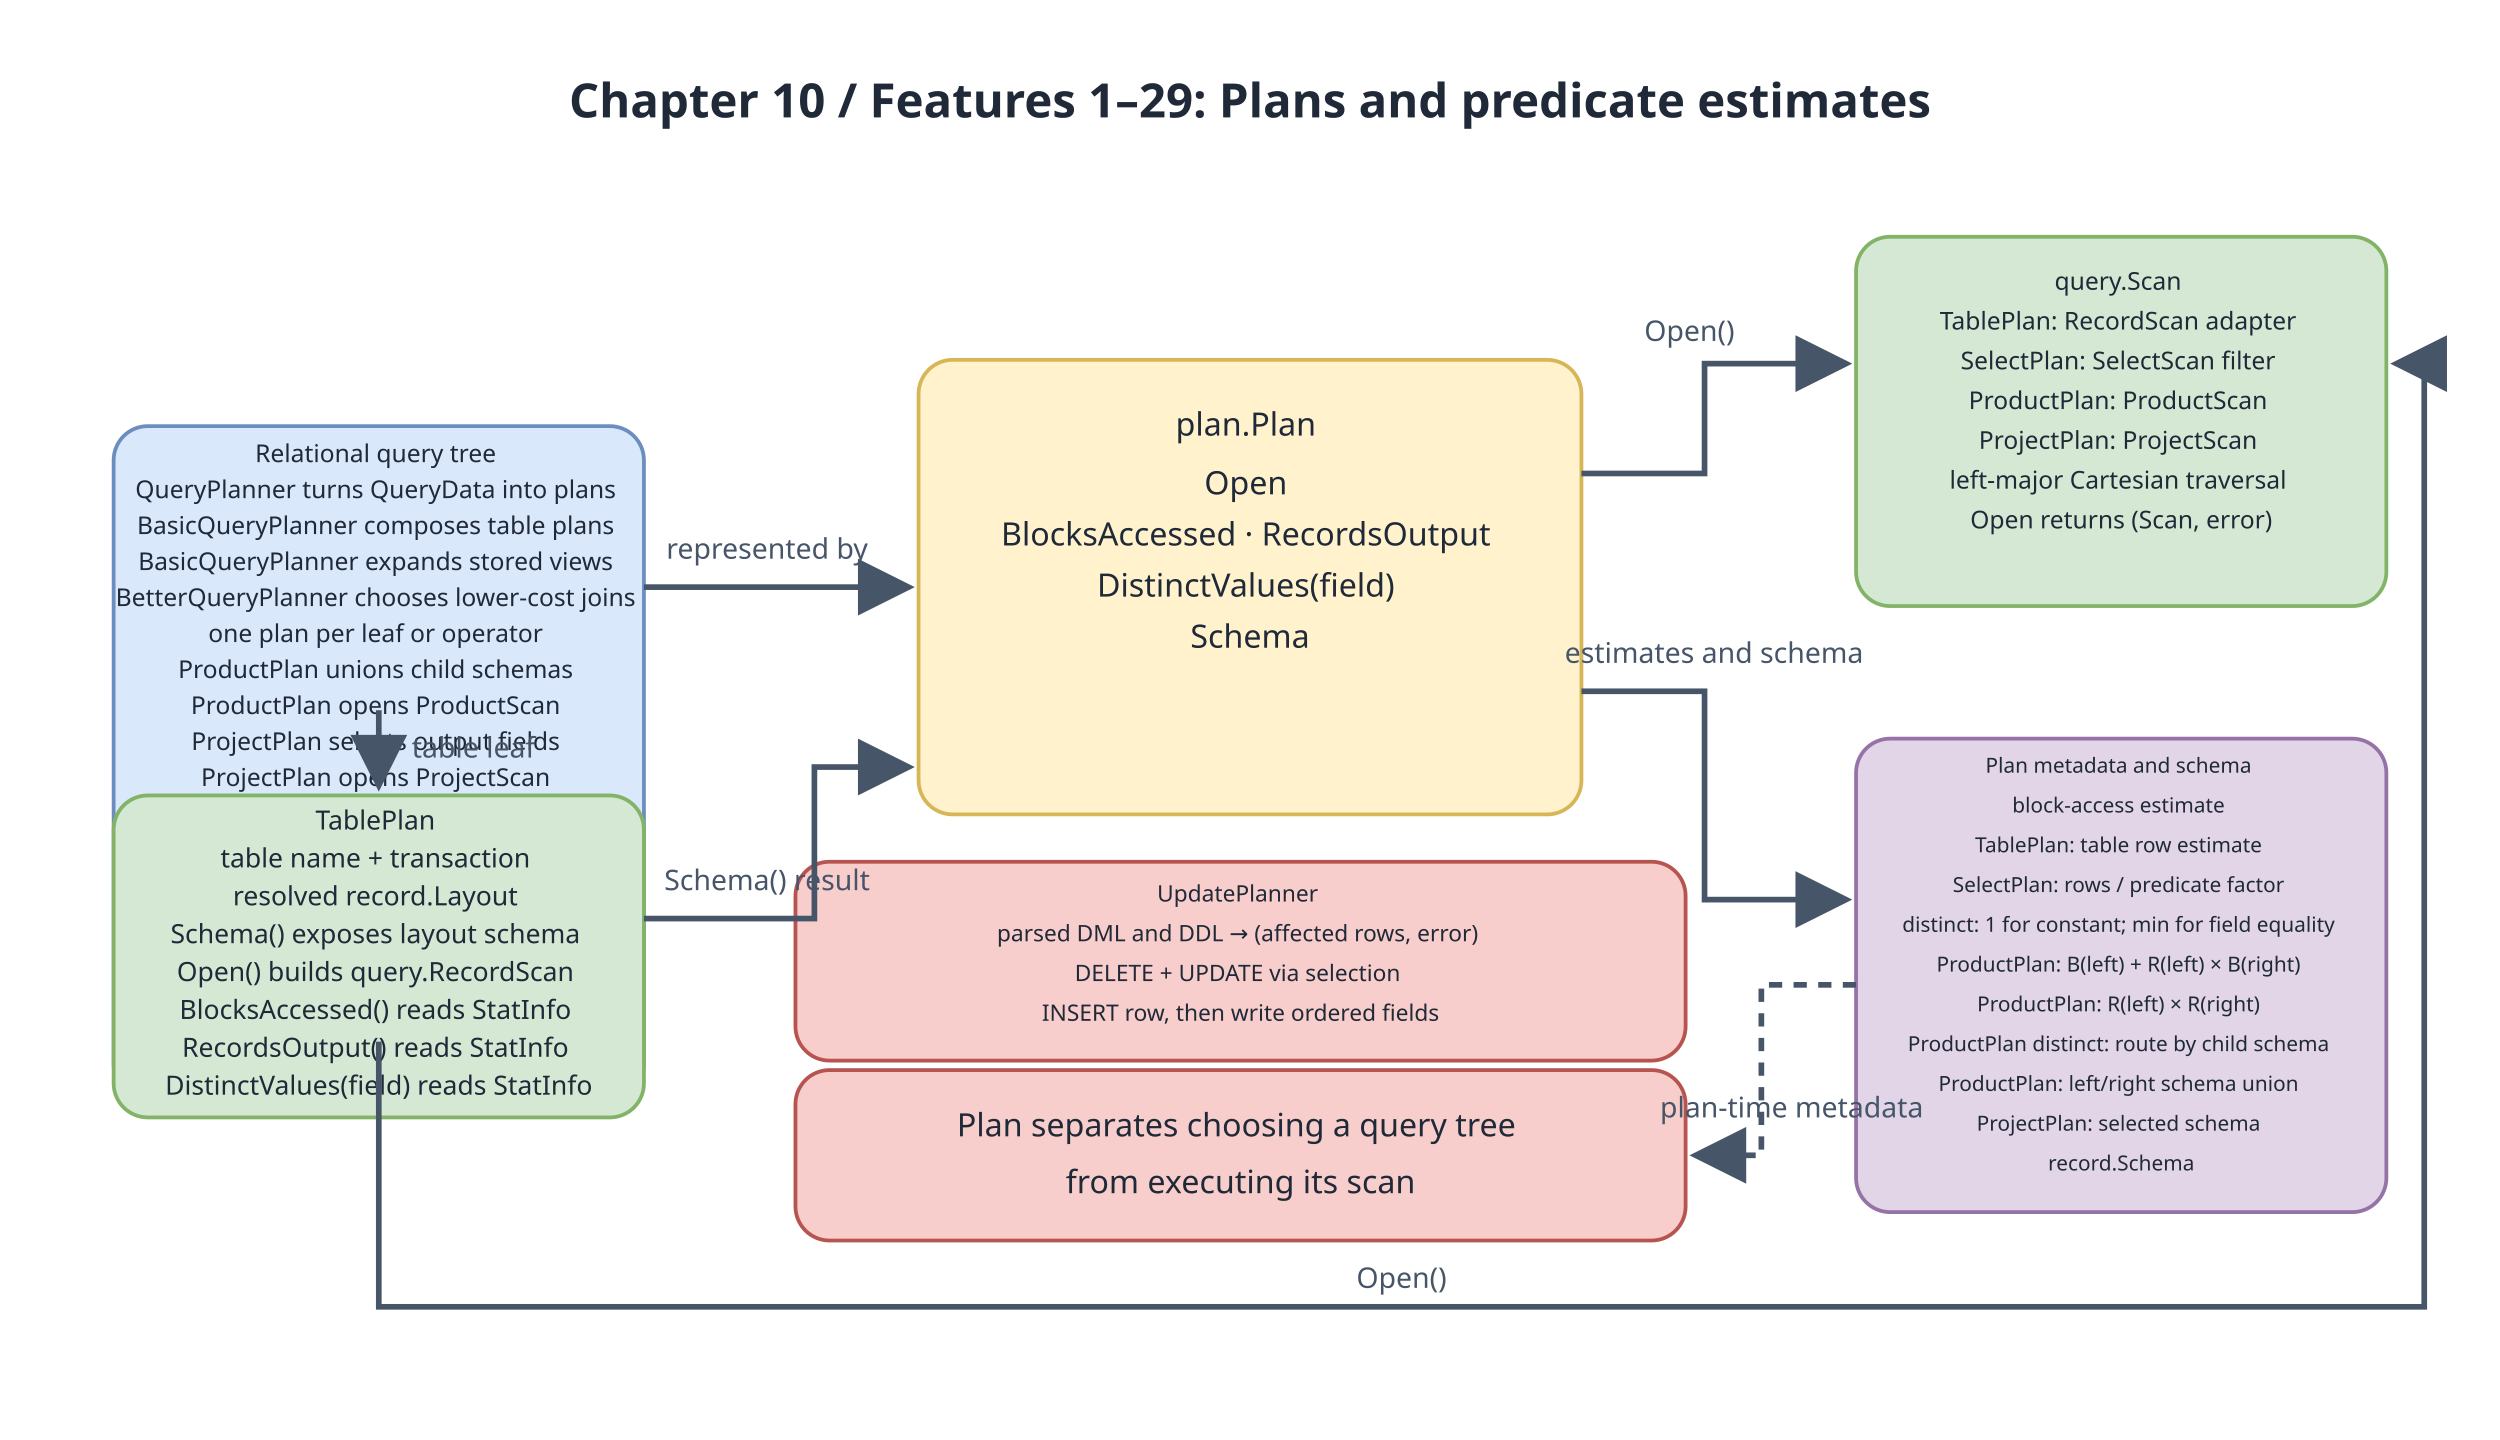
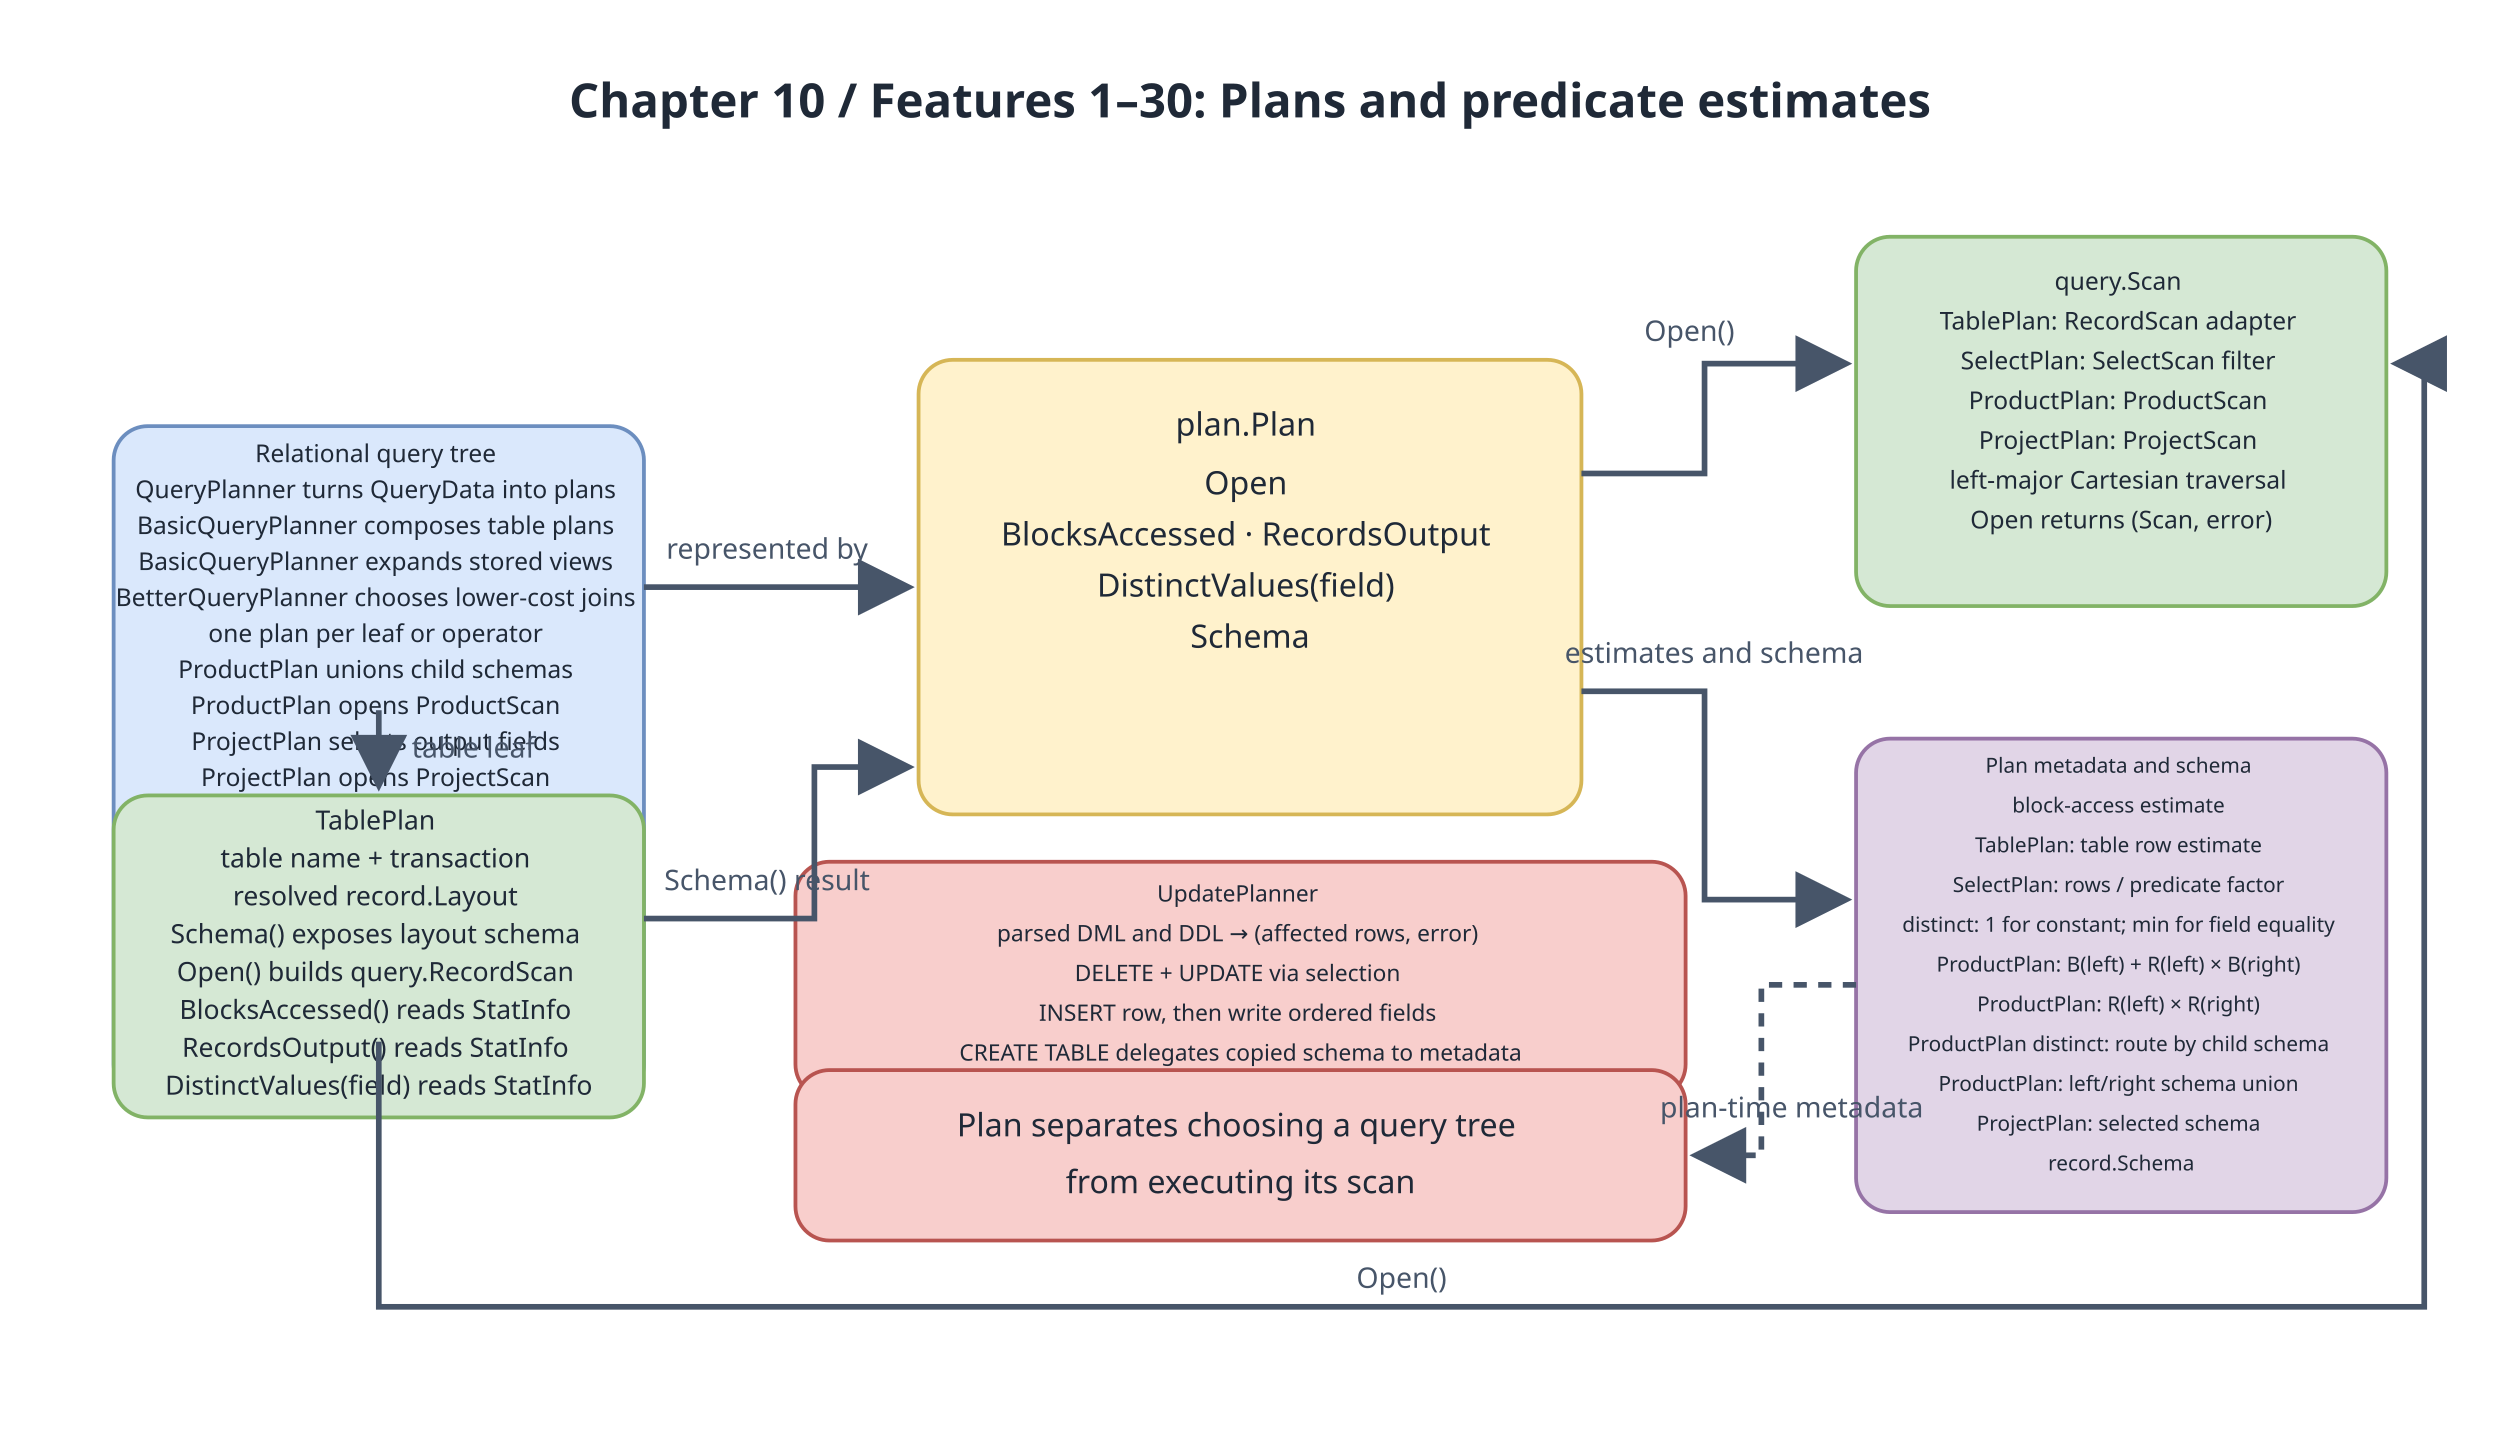
<svg xmlns="http://www.w3.org/2000/svg" width="1320" height="760" viewBox="0 0 1320 760" role="img" aria-labelledby="title description">
  <defs>
    <marker id="arrow" markerWidth="10" markerHeight="10" refX="8" refY="5" orient="auto">
      <path d="M0,0 L10,5 L0,10 z" fill="#475569" />
    </marker>
    <style>.title{font:700 25px sans-serif;fill:#1f2937}.box{stroke-width:2;rx:18;ry:18}.label{font:17px sans-serif;fill:#1f2937;text-anchor:middle}.small{font:15px sans-serif;fill:#475569;text-anchor:middle}.edge{stroke:#475569;stroke-width:3;fill:none;marker-end:url(#arrow)}</style>
  </defs>
-   <text class="title" x="660" y="62" text-anchor="middle">Chapter 10 / Features 1–29: Plans and predicate estimates</text>
+   <text class="title" x="660" y="62" text-anchor="middle">Chapter 10 / Features 1–30: Plans and predicate estimates</text>
  <rect class="box" x="60" y="225" width="280" height="355" fill="#dae8fc" stroke="#6c8ebf" />
  <text class="label" x="200" y="244" style="font-size:13px">
    <tspan x="200">Relational query tree</tspan>
    <tspan x="200" dy="19">QueryPlanner turns QueryData into plans</tspan>
    <tspan x="200" dy="19">BasicQueryPlanner composes table plans</tspan>
    <tspan x="200" dy="19">BasicQueryPlanner expands stored views</tspan>
    <tspan x="200" dy="19">BetterQueryPlanner chooses lower-cost joins</tspan>
    <tspan x="200" dy="19">one plan per leaf or operator</tspan>
    <tspan x="200" dy="19">ProductPlan unions child schemas</tspan>
    <tspan x="200" dy="19">ProductPlan opens ProductScan</tspan>
    <tspan x="200" dy="19">ProjectPlan selects output fields</tspan>
    <tspan x="200" dy="19">ProjectPlan opens ProjectScan</tspan>
    <tspan x="200" dy="19">ProjectPlan delegates block estimate</tspan>
    <tspan x="200" dy="19">ProjectPlan delegates output estimate</tspan>
    <tspan x="200" dy="19">ProjectPlan delegates distinct estimate</tspan>
    <tspan x="200" dy="19">SelectPlan applies predicate</tspan>
    <tspan x="200" dy="19">Schema() preserves child fields</tspan>
    <tspan x="200" dy="19">BlocksAccessed inherits estimate</tspan>
    <tspan x="200" dy="19">RecordsOutput divides by selectivity</tspan>
    <tspan x="200" dy="19">DistinctValues uses equalities</tspan>
  </text>
  <rect class="box" x="60" y="420" width="280" height="170" fill="#d5e8d4" stroke="#82b366" />
  <text class="label" x="200" y="438" style="font-size:14px">
    <tspan x="200">TablePlan</tspan>
    <tspan x="200" dy="20">table name + transaction</tspan>
    <tspan x="200" dy="20">resolved record.Layout</tspan>
    <tspan x="200" dy="20">Schema() exposes layout schema</tspan>
    <tspan x="200" dy="20">Open() builds query.RecordScan</tspan>
    <tspan x="200" dy="20">BlocksAccessed() reads StatInfo</tspan>
    <tspan x="200" dy="20">RecordsOutput() reads StatInfo</tspan>
    <tspan x="200" dy="20">DistinctValues(field) reads StatInfo</tspan>
  </text>
  <rect class="box" x="485" y="190" width="350" height="240" fill="#fff2cc" stroke="#d6b656" />
  <text class="label" x="660" y="230">
    <tspan x="660">plan.Plan</tspan>
    <tspan x="660" dy="31">Open</tspan>
    <tspan x="660" dy="27">BlocksAccessed · RecordsOutput</tspan>
    <tspan x="660" dy="27">DistinctValues(field)</tspan>
    <tspan x="660" dy="27">Schema</tspan>
  </text>
  <rect class="box" x="980" y="125" width="280" height="195" fill="#d5e8d4" stroke="#82b366" />
  <text class="label" x="1120" y="153" style="font-size:13px">
    <tspan x="1120">query.Scan</tspan>
    <tspan x="1120" dy="21">TablePlan: RecordScan adapter</tspan>
    <tspan x="1120" dy="21">SelectPlan: SelectScan filter</tspan>
    <tspan x="1120" dy="21">ProductPlan: ProductScan</tspan>
    <tspan x="1120" dy="21">ProjectPlan: ProjectScan</tspan>
    <tspan x="1120" dy="21">left-major Cartesian traversal</tspan>
    <tspan x="1120" dy="21">Open returns (Scan, error)</tspan>
  </text>
  <rect class="box" x="980" y="390" width="280" height="250" fill="#e1d5e7" stroke="#9673a6" />
  <text class="label" x="1120" y="408" style="font-size:11px">
    <tspan x="1120">Plan metadata and schema</tspan>
    <tspan x="1120" dy="21">block-access estimate</tspan>
    <tspan x="1120" dy="21">TablePlan: table row estimate</tspan>
    <tspan x="1120" dy="21">SelectPlan: rows / predicate factor</tspan>
    <tspan x="1120" dy="21">distinct: 1 for constant; min for field equality</tspan>
    <tspan x="1120" dy="21">ProductPlan: B(left) + R(left) × B(right)</tspan>
    <tspan x="1120" dy="21">ProductPlan: R(left) × R(right)</tspan>
    <tspan x="1120" dy="21">ProductPlan distinct: route by child schema</tspan>
    <tspan x="1120" dy="21">ProductPlan: left/right schema union</tspan>
    <tspan x="1120" dy="21">ProjectPlan: selected schema</tspan>
    <tspan x="1120" dy="21">record.Schema</tspan>
  </text>
-   <rect class="box" x="420" y="455" width="470" height="105" fill="#f8cecc" stroke="#b85450" />
+   <rect class="box" x="420" y="455" width="470" height="125" fill="#f8cecc" stroke="#b85450" />
  <text class="label" x="655" y="476" style="font-size:12px">
    <tspan x="655">UpdatePlanner</tspan>
    <tspan x="655" dy="21">parsed DML and DDL → (affected rows, error)</tspan>
    <tspan x="655" dy="21">DELETE + UPDATE via selection</tspan>
    <tspan x="655" dy="21">INSERT row, then write ordered fields</tspan>
+     <tspan x="655" dy="21">CREATE TABLE delegates copied schema to metadata</tspan>
  </text>
  <rect class="box" x="420" y="565" width="470" height="90" fill="#f8cecc" stroke="#b85450" />
  <text class="label" x="655" y="600">
    <tspan x="655">Plan separates choosing a query tree</tspan>
    <tspan x="655" dy="30">from executing its scan</tspan>
  </text>
  <path class="edge" d="M340 310 H477" />
  <text class="small" x="405" y="295">represented by</text>
  <path class="edge" d="M200 375 V412" />
  <text class="small" x="250" y="400">table leaf</text>
  <path class="edge" d="M340 485 H430 V405 H477" />
  <text class="small" x="405" y="470">Schema() result</text>
  <path class="edge" d="M200 550 V690 H1280 V192 H1268" />
  <text class="small" x="740" y="680">Open()</text>
  <path class="edge" d="M835 250 H900 V192 H972" />
  <text class="small" x="892" y="180">Open()</text>
  <path class="edge" d="M835 365 H900 V475 H972" />
  <text class="small" x="905" y="350">estimates and schema</text>
  <path class="edge" d="M980 520 H930 V610 H898" stroke-dasharray="7 6" />
  <text class="small" x="946" y="590">plan-time metadata</text>
</svg>
